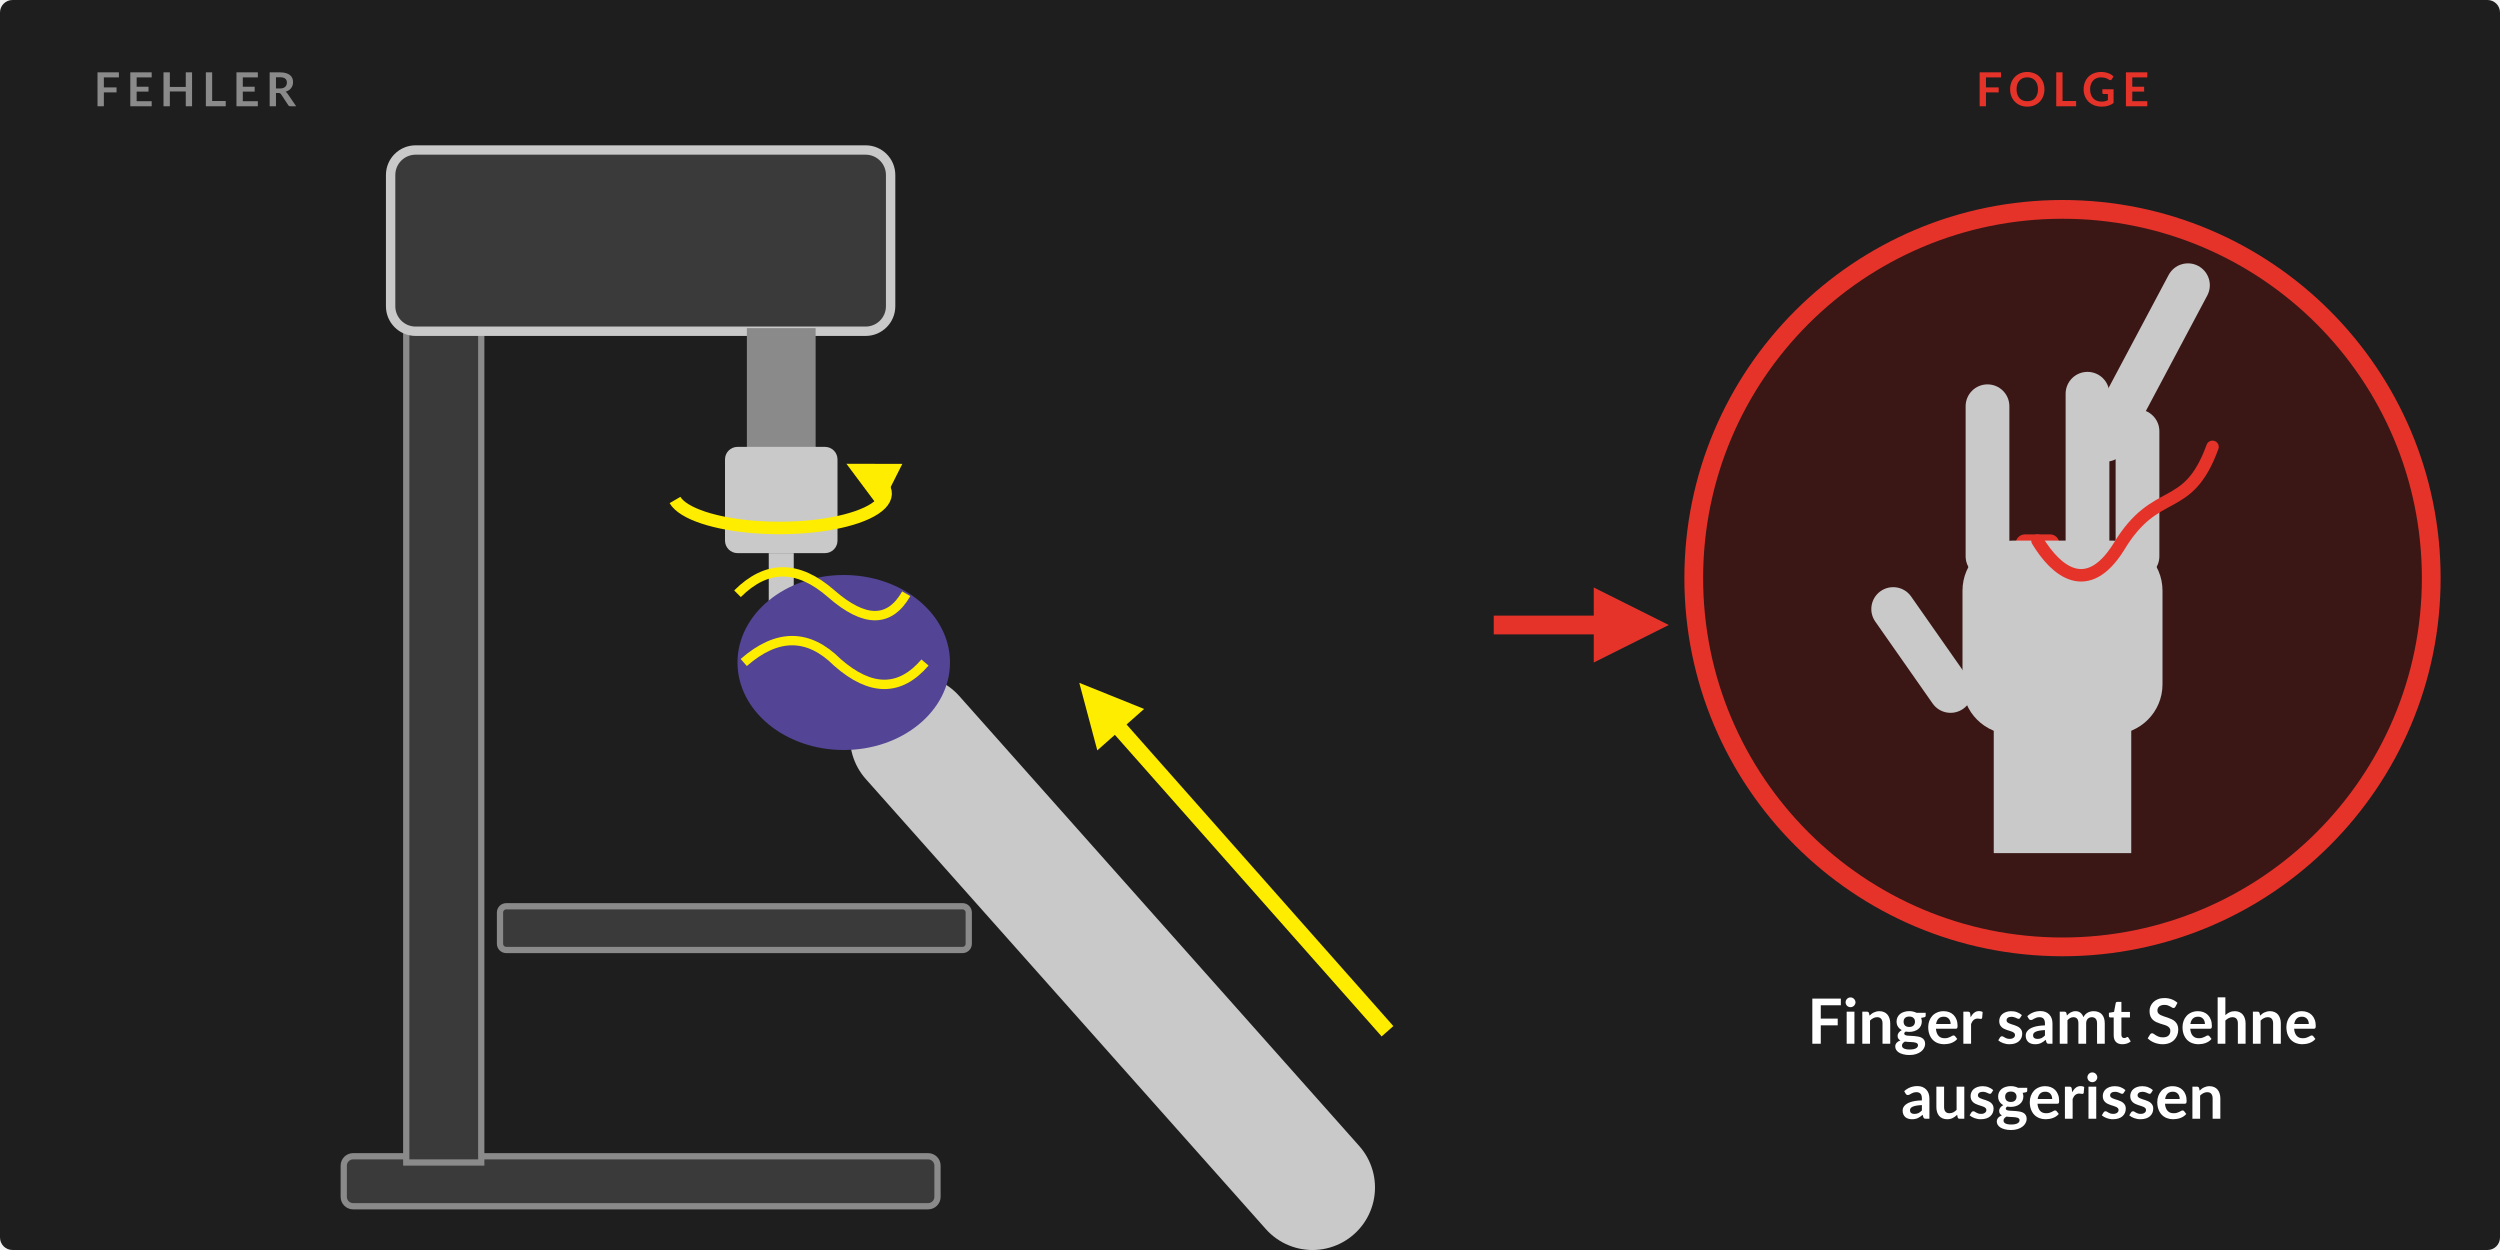
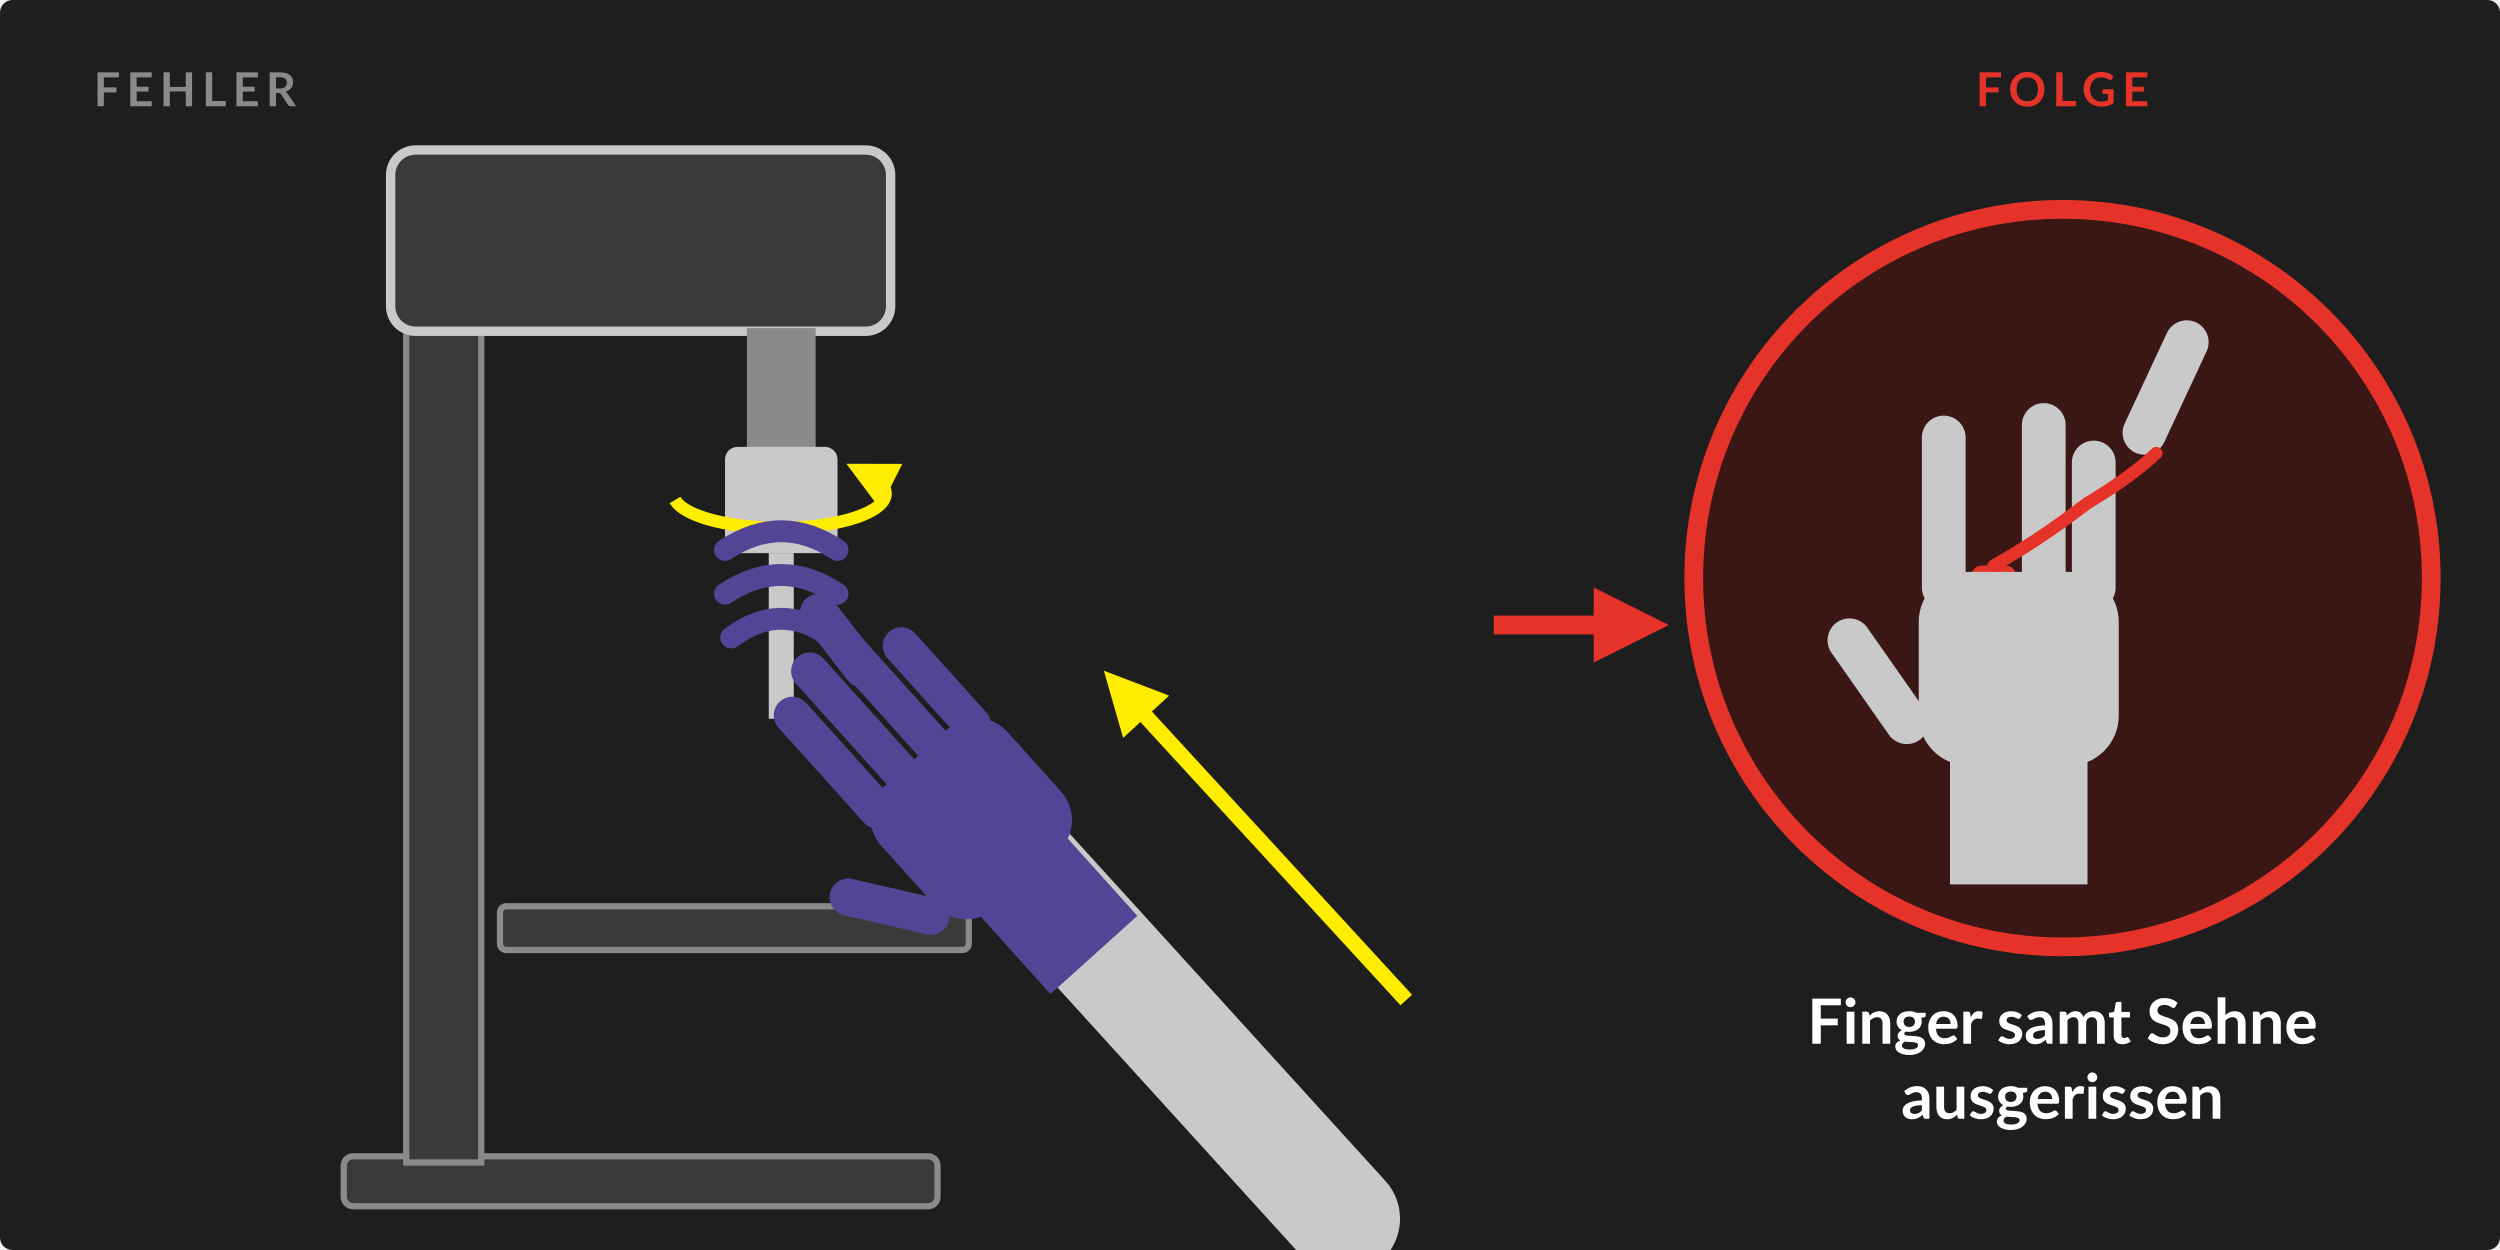
<svg xmlns="http://www.w3.org/2000/svg" viewBox="0 0 800 400" width="800" height="400" role="img" aria-label="Fehler: Bohren mit Handschuh. Der Bohrer wickelt den Handschuh auf und zieht die Hand hinein. Folge: Finger samt Sehne ausgerissen">
  <defs>
    <marker id="ay" viewBox="0 0 10 10" refX="5" refY="5" markerWidth="4" markerHeight="4" orient="auto-start-reverse">
      <path d="M0,0 L10,5 L0,10 z" fill="#FFED00" />
    </marker>
    <marker id="ar" viewBox="0 0 10 10" refX="5" refY="5" markerWidth="4" markerHeight="4" orient="auto-start-reverse">
      <path d="M0,0 L10,5 L0,10 z" fill="#E5332A" />
    </marker>
  </defs>
  <rect width="800" height="400" rx="4" fill="#1E1E1E" />
  <g font-family="Lato, 'Helvetica Neue', Arial, sans-serif">
    <text x="30" y="34" font-size="15" fill="#8A8A8A" text-anchor="start" font-weight="700" letter-spacing="2">FEHLER</text>
    <g transform="translate(250,230)">
      <rect x="-140" y="140" width="190" height="16" rx="3" fill="#3A3A3A" stroke="#8A8A8A" stroke-width="2" />
      <rect x="-120" y="-150" width="24" height="292" fill="#3A3A3A" stroke="#8A8A8A" stroke-width="2" />
      <rect x="-90" y="60" width="150" height="14" rx="2" fill="#3A3A3A" stroke="#8A8A8A" stroke-width="2" />
      <rect x="-125" y="-182" width="160" height="58" rx="8" fill="#3A3A3A" stroke="#C9C9C9" stroke-width="3" />
      <rect x="-11" y="-125" width="22" height="40" fill="#8A8A8A" />
      <rect x="-18" y="-87" width="36" height="34" rx="4" fill="#C9C9C9" />
      <rect x="-4" y="-53" width="8" height="53" fill="#C9C9C9" />
    </g>
    <path d="M216,160 A34,11 0 1 0 278,152" fill="none" stroke="#FFED00" stroke-width="4" marker-end="url(#ay)" />
-     <path d="M420,380 L292,236" stroke="#C9C9C9" stroke-width="40" stroke-linecap="round" />
-     <ellipse cx="270" cy="212" rx="34" ry="28" fill="#534495" />
-     <path d="M236,190 Q250,176 266,190 Q282,204 290,190 M238,212 Q254,198 268,212 Q284,226 296,212" stroke="#FFED00" stroke-width="3" fill="none" />
-     <path d="M444,330 L352,226" stroke="#FFED00" stroke-width="5" marker-end="url(#ay)" />
+     <path d="M430,390 L330,280" stroke="#C9C9C9" stroke-width="36" stroke-linecap="round" />
+     <g transform="translate(300,250) rotate(-42) scale(0.85)">
+       <rect x="-31" y="-62" width="14" height="62" rx="7" fill="#534495" />
+       <rect x="-15" y="-70" width="14" height="70" rx="7" fill="#534495" />
+       <rect x="1" y="-66" width="14" height="66" rx="7" fill="#534495" />
+       <rect x="17" y="-54" width="14" height="54" rx="7" fill="#534495" />
+       <rect x="-32" y="-12" width="64" height="62" rx="16" fill="#534495" />
+       <rect x="-52" y="0" width="14" height="46" rx="7" fill="#534495" transform="rotate(-35 -45 23)" />
+       <rect x="-22" y="48" width="44" height="40" fill="#534495" />
+     </g>
+     <path d="M232,176 Q250,164 268,176 M232,190 Q250,178 268,190 M234,204 Q250,192 266,204" stroke="#534495" stroke-width="7" fill="none" stroke-linecap="round" />
+     <path d="M262,196 L276,214" stroke="#534495" stroke-width="12" stroke-linecap="round" />
+     <path d="M450,320 L360,222" stroke="#FFED00" stroke-width="5" marker-end="url(#ay)" />
    <path d="M478,200 L522,200" stroke="#E5332A" stroke-width="6" marker-end="url(#ar)" />
    <circle cx="660" cy="185" r="118" fill="#3A1715" stroke="#E5332A" stroke-width="6" />
    <text x="660" y="34" font-size="15" fill="#E5332A" text-anchor="middle" font-weight="700" letter-spacing="2">FOLGE</text>
    <g transform="translate(660,185)">
-       <g transform="translate(0,0) rotate(0) scale(1.0)">
+       <g transform="translate(-14,10) rotate(0) scale(1.0)">
        <rect x="-31" y="-62" width="14" height="62" rx="7" fill="#C9C9C9" />
        <rect x="-15" y="-14" width="14" height="10" rx="3" fill="#E5332A" />
        <rect x="1" y="-66" width="14" height="66" rx="7" fill="#C9C9C9" />
        <rect x="17" y="-54" width="14" height="54" rx="7" fill="#C9C9C9" />
        <rect x="-32" y="-12" width="64" height="62" rx="16" fill="#C9C9C9" />
        <rect x="-52" y="0" width="14" height="46" rx="7" fill="#C9C9C9" transform="rotate(-35 -45 23)" />
        <rect x="-22" y="48" width="44" height="40" fill="#C9C9C9" />
      </g>
-       <rect x="20" y="-104" width="14" height="70" rx="7" fill="#C9C9C9" transform="rotate(28 27 -69)" />
-       <path d="M48,-42 C40,-20 30,-30 18,-10 C8,6 -2,-2 -8,-12" stroke="#E5332A" stroke-width="4" fill="none" stroke-linecap="round" />
+       <rect x="26" y="-84" width="14" height="46" rx="7" fill="#C9C9C9" transform="rotate(25 33 -61)" />
+       <path d="M30,-40 C26,-36 18,-30 8,-24 C0,-18 -8,-12 -22,-4" stroke="#E5332A" stroke-width="4" fill="none" stroke-linecap="round" stroke-dasharray="1 0" />
    </g>
    <text x="660" y="334" font-size="20" fill="#FFFFFF" text-anchor="middle" font-weight="700">Finger samt Sehne</text>
    <text x="660" y="358" font-size="20" fill="#FFFFFF" text-anchor="middle" font-weight="700">ausgerissen</text>
  </g>
</svg>
